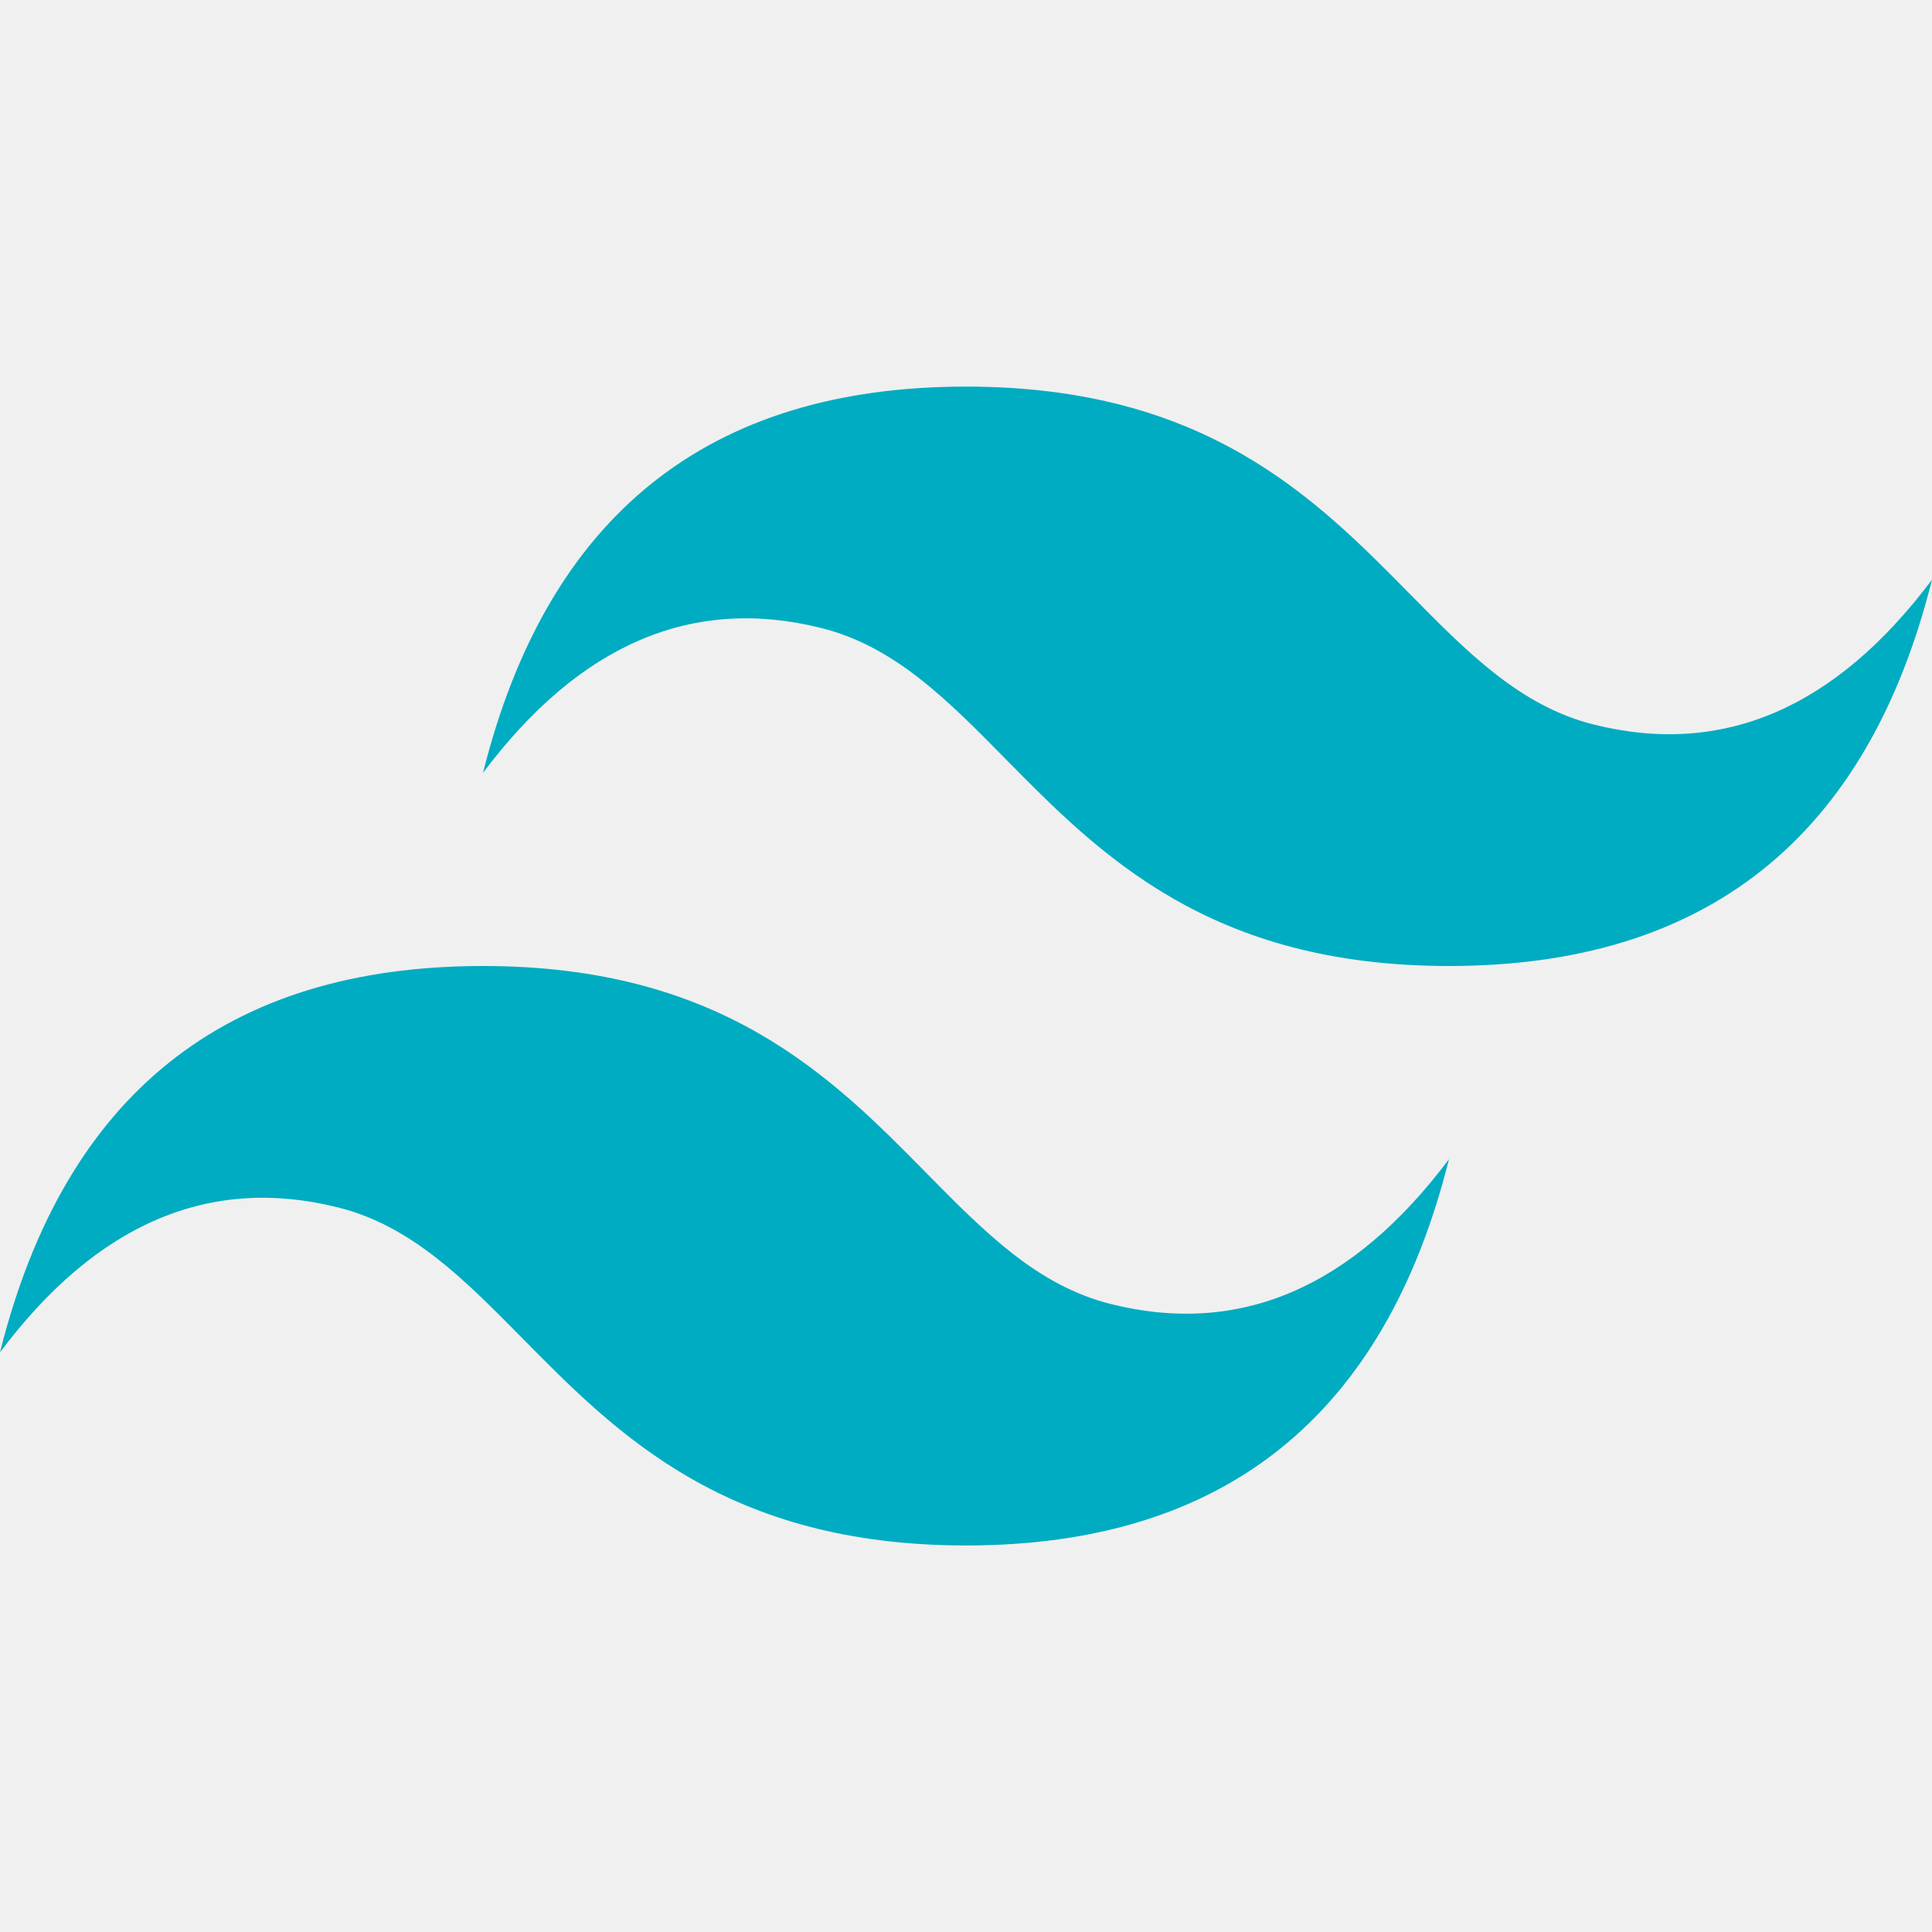
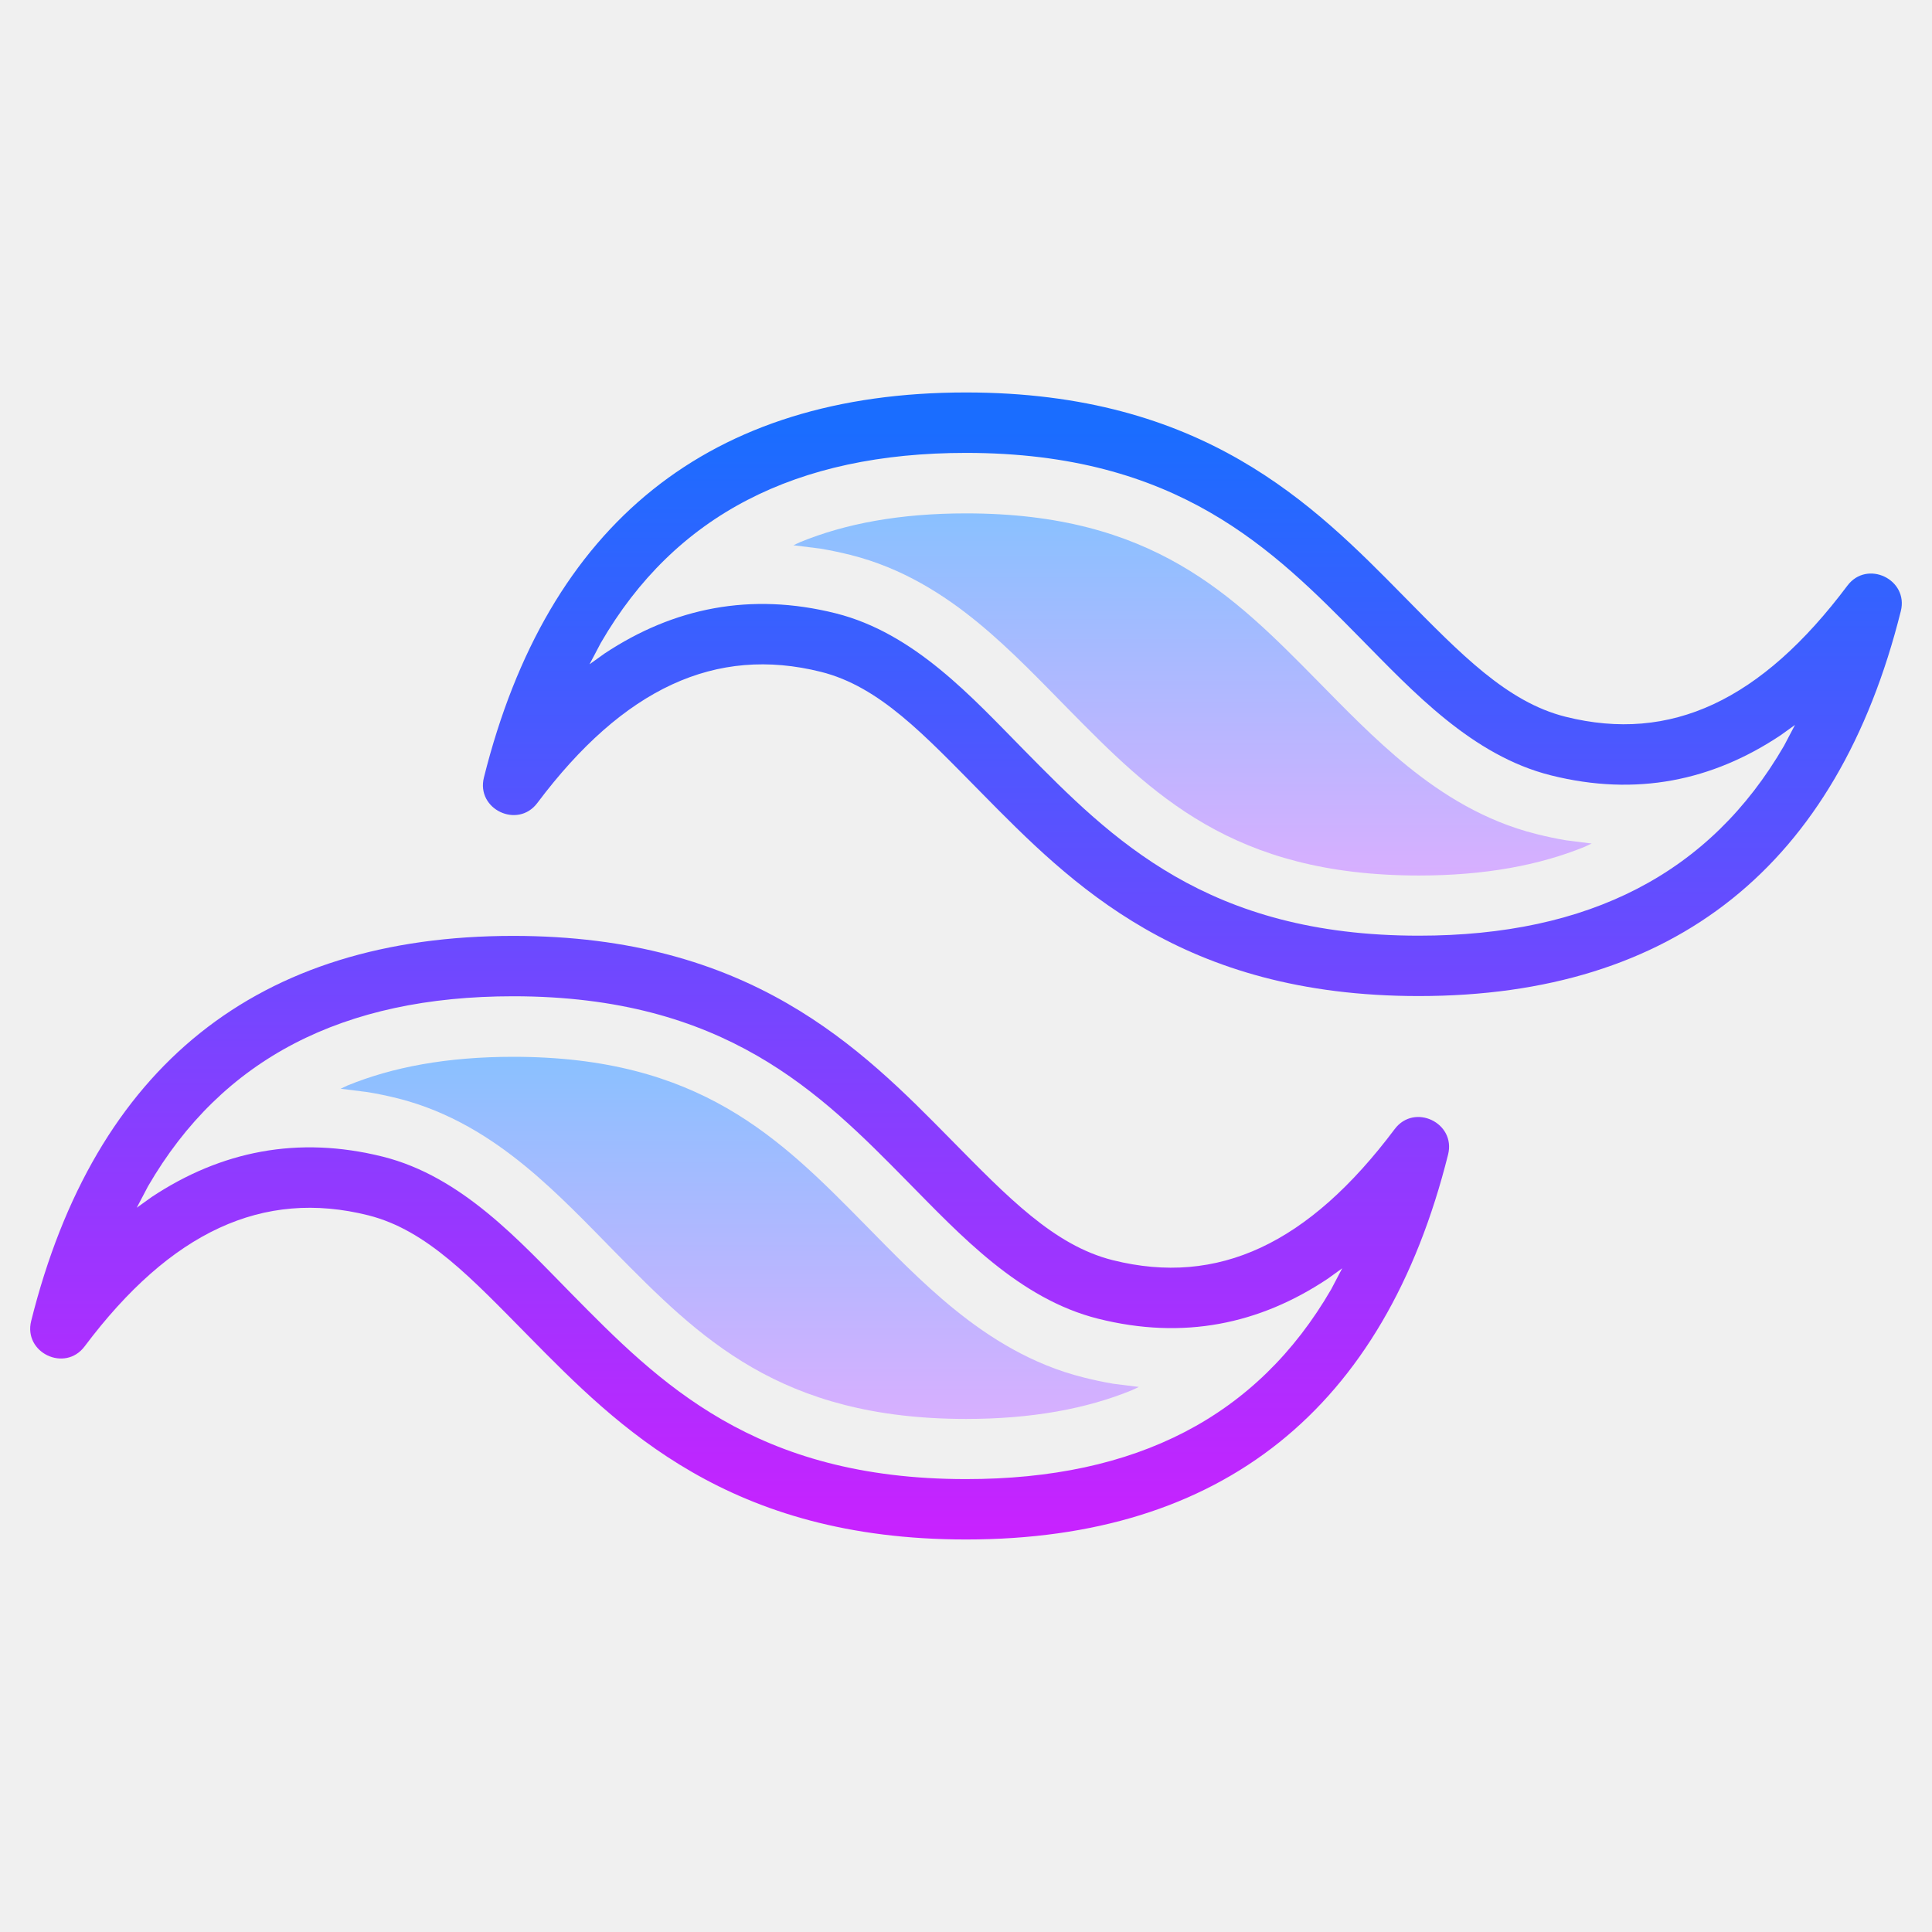
- <svg xmlns="http://www.w3.org/2000/svg" width="30" height="30" viewBox="0 0 30 30" fill="none">
-   <g clip-path="url(#clip0_105_85)">
-     <path d="M15 6.003C11 6.003 8.5 8.002 7.5 12.001C9 10.001 10.75 9.252 12.75 9.751C13.891 10.036 14.707 10.864 15.61 11.781C17.08 13.273 18.782 15 22.5 15C26.5 15 29 13.001 30 9.001C28.5 11.001 26.75 11.751 24.75 11.251C23.609 10.966 22.794 10.138 21.891 9.222C20.42 7.729 18.718 6.003 15 6.003ZM7.5 15C3.5 15 1 16.999 0 20.999C1.5 18.999 3.25 18.249 5.25 18.749C6.391 19.035 7.206 19.863 8.109 20.778C9.58 22.271 11.283 23.998 15 23.998C19 23.998 21.5 21.999 22.5 17.999C21 19.999 19.25 20.749 17.25 20.249C16.109 19.964 15.293 19.136 14.39 18.22C12.92 16.727 11.218 15 7.5 15Z" fill="#00ACC1" />
-   </g>
+ <svg xmlns="http://www.w3.org/2000/svg" width="36" height="36" viewBox="0 0 36 36" fill="none">
+   <path d="M11.45 23.32C10.982 22.845 10.406 22.237 9.794 21.734C9.161 21.214 8.379 20.708 7.406 20.465C7.22 20.419 7.035 20.38 6.851 20.35L6.347 20.287L6.472 20.228C7.316 19.882 8.335 19.692 9.563 19.692C13.035 19.692 14.53 21.206 16.112 22.812C16.591 23.298 17.17 23.901 17.796 24.407C18.437 24.925 19.225 25.426 20.192 25.667C20.377 25.714 20.561 25.753 20.745 25.784L21.221 25.844L21.09 25.905C20.247 26.25 19.228 26.44 18.001 26.44C14.529 26.439 13.033 24.926 11.45 23.32Z" fill="url(#paint0_linear_133_38)" />
+   <path d="M19.887 13.193C19.419 12.719 18.843 12.111 18.231 11.608C17.598 11.087 16.816 10.582 15.843 10.339C15.657 10.293 15.472 10.254 15.288 10.223L14.784 10.16L14.909 10.102C15.753 9.756 16.771 9.566 18 9.566C21.472 9.566 22.967 11.08 24.549 12.686C25.028 13.171 25.607 13.775 26.233 14.281C26.874 14.799 27.662 15.3 28.628 15.541C28.814 15.588 28.998 15.627 29.182 15.658L29.658 15.718L29.527 15.779C28.684 16.123 27.665 16.314 26.438 16.314C22.965 16.313 21.469 14.8 19.887 13.193Z" fill="url(#paint1_linear_133_38)" />
+   <path d="M9.849 24.897C8.785 23.82 7.955 22.92 6.86 22.645C4.901 22.155 3.182 22.949 1.576 25.089C1.209 25.576 0.433 25.206 0.581 24.614C1.766 19.872 4.797 17.439 9.563 17.439C13.983 17.439 16.038 19.527 17.715 21.23C18.772 22.301 19.639 23.208 20.737 23.482C22.695 23.971 24.381 23.181 25.988 21.039C26.354 20.551 27.131 20.922 26.983 21.513C25.797 26.255 22.767 28.686 18.001 28.686C13.58 28.686 11.525 26.599 9.849 24.897ZM25.01 23.633L24.744 23.825C23.469 24.677 22.049 24.97 20.464 24.573C18.993 24.206 17.889 23.009 16.913 22.02C15.284 20.364 13.508 18.564 9.563 18.564C6.391 18.564 4.137 19.727 2.759 22.103L2.548 22.504L2.83 22.302C4.117 21.45 5.55 21.157 7.134 21.553C8.606 21.922 9.681 23.125 10.649 24.107C12.28 25.762 14.056 27.561 18.001 27.561C21.172 27.561 23.427 26.4 24.805 24.024L25.01 23.633Z" fill="url(#paint2_linear_133_38)" />
+   <path d="M18.285 14.771C17.221 13.694 16.391 12.793 15.297 12.519C13.337 12.029 11.618 12.823 10.012 14.963C9.646 15.45 8.869 15.079 9.017 14.488C10.203 9.746 13.233 7.313 17.999 7.313C22.419 7.313 24.474 9.401 26.151 11.104C27.208 12.175 28.076 13.082 29.173 13.356C31.131 13.845 32.817 13.055 34.424 10.912C34.791 10.425 35.567 10.796 35.419 11.387C34.234 16.129 31.203 18.56 26.437 18.56C22.017 18.561 19.961 16.473 18.285 14.771ZM33.447 13.508L33.181 13.699C31.906 14.551 30.486 14.844 28.901 14.448C27.43 14.081 26.326 12.883 25.35 11.894C23.721 10.239 21.945 8.439 18 8.439C14.828 8.439 12.574 9.601 11.196 11.978L10.985 12.378L11.267 12.176C12.554 11.324 13.987 11.032 15.571 11.428C17.043 11.797 18.118 13 19.086 13.981C20.717 15.636 22.493 17.435 26.438 17.435C29.609 17.435 31.864 16.274 33.242 13.898L33.447 13.508Z" fill="url(#paint3_linear_133_38)" />
  <defs>
-     <clipPath id="clip0_105_85">
-       <rect width="30" height="30" fill="white" />
-     </clipPath>
+     <linearGradient id="paint0_linear_133_38" x1="13.784" y1="17.223" x2="13.784" y2="28.017" gradientUnits="userSpaceOnUse">
+       <stop stop-color="#6DC7FF" />
+       <stop offset="1" stop-color="#EAABFF" />
+     </linearGradient>
+     <linearGradient id="paint1_linear_133_38" x1="22.22" y1="7.096" x2="22.22" y2="17.891" gradientUnits="userSpaceOnUse">
+       <stop stop-color="#6DC7FF" />
+       <stop offset="1" stop-color="#EAABFF" />
+     </linearGradient>
+     <linearGradient id="paint2_linear_133_38" x1="13.782" y1="7.96" x2="13.782" y2="28.569" gradientUnits="userSpaceOnUse">
+       <stop stop-color="#1A6DFF" />
+       <stop offset="1" stop-color="#C822FF" />
+     </linearGradient>
+     <linearGradient id="paint3_linear_133_38" x1="22.218" y1="7.96" x2="22.218" y2="28.569" gradientUnits="userSpaceOnUse">
+       <stop stop-color="#1A6DFF" />
+       <stop offset="1" stop-color="#C822FF" />
+     </linearGradient>
  </defs>
</svg>
